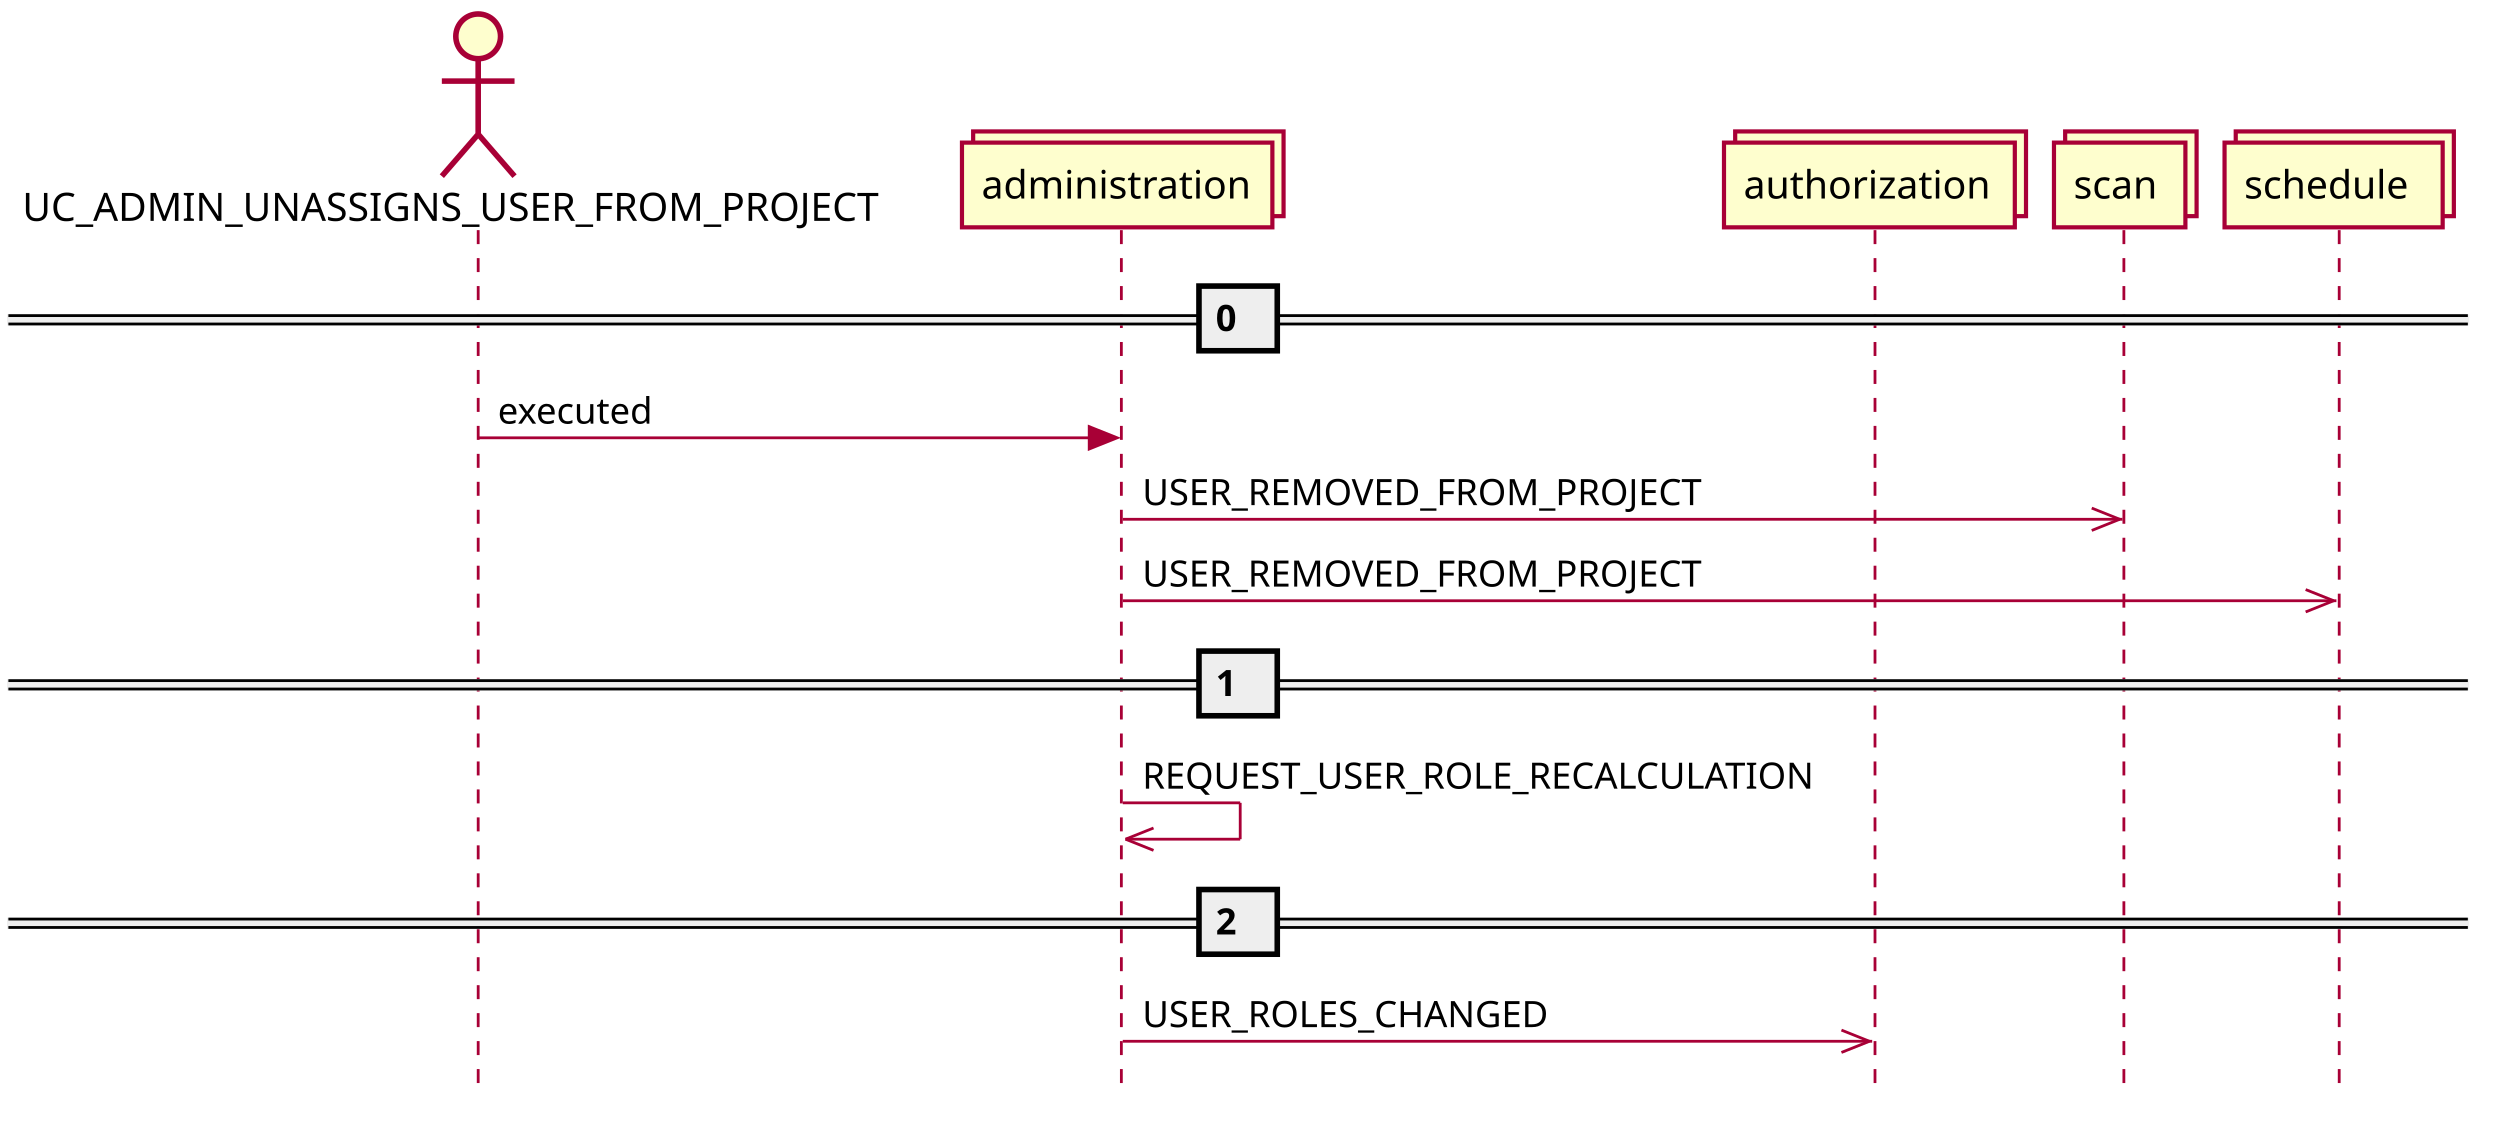
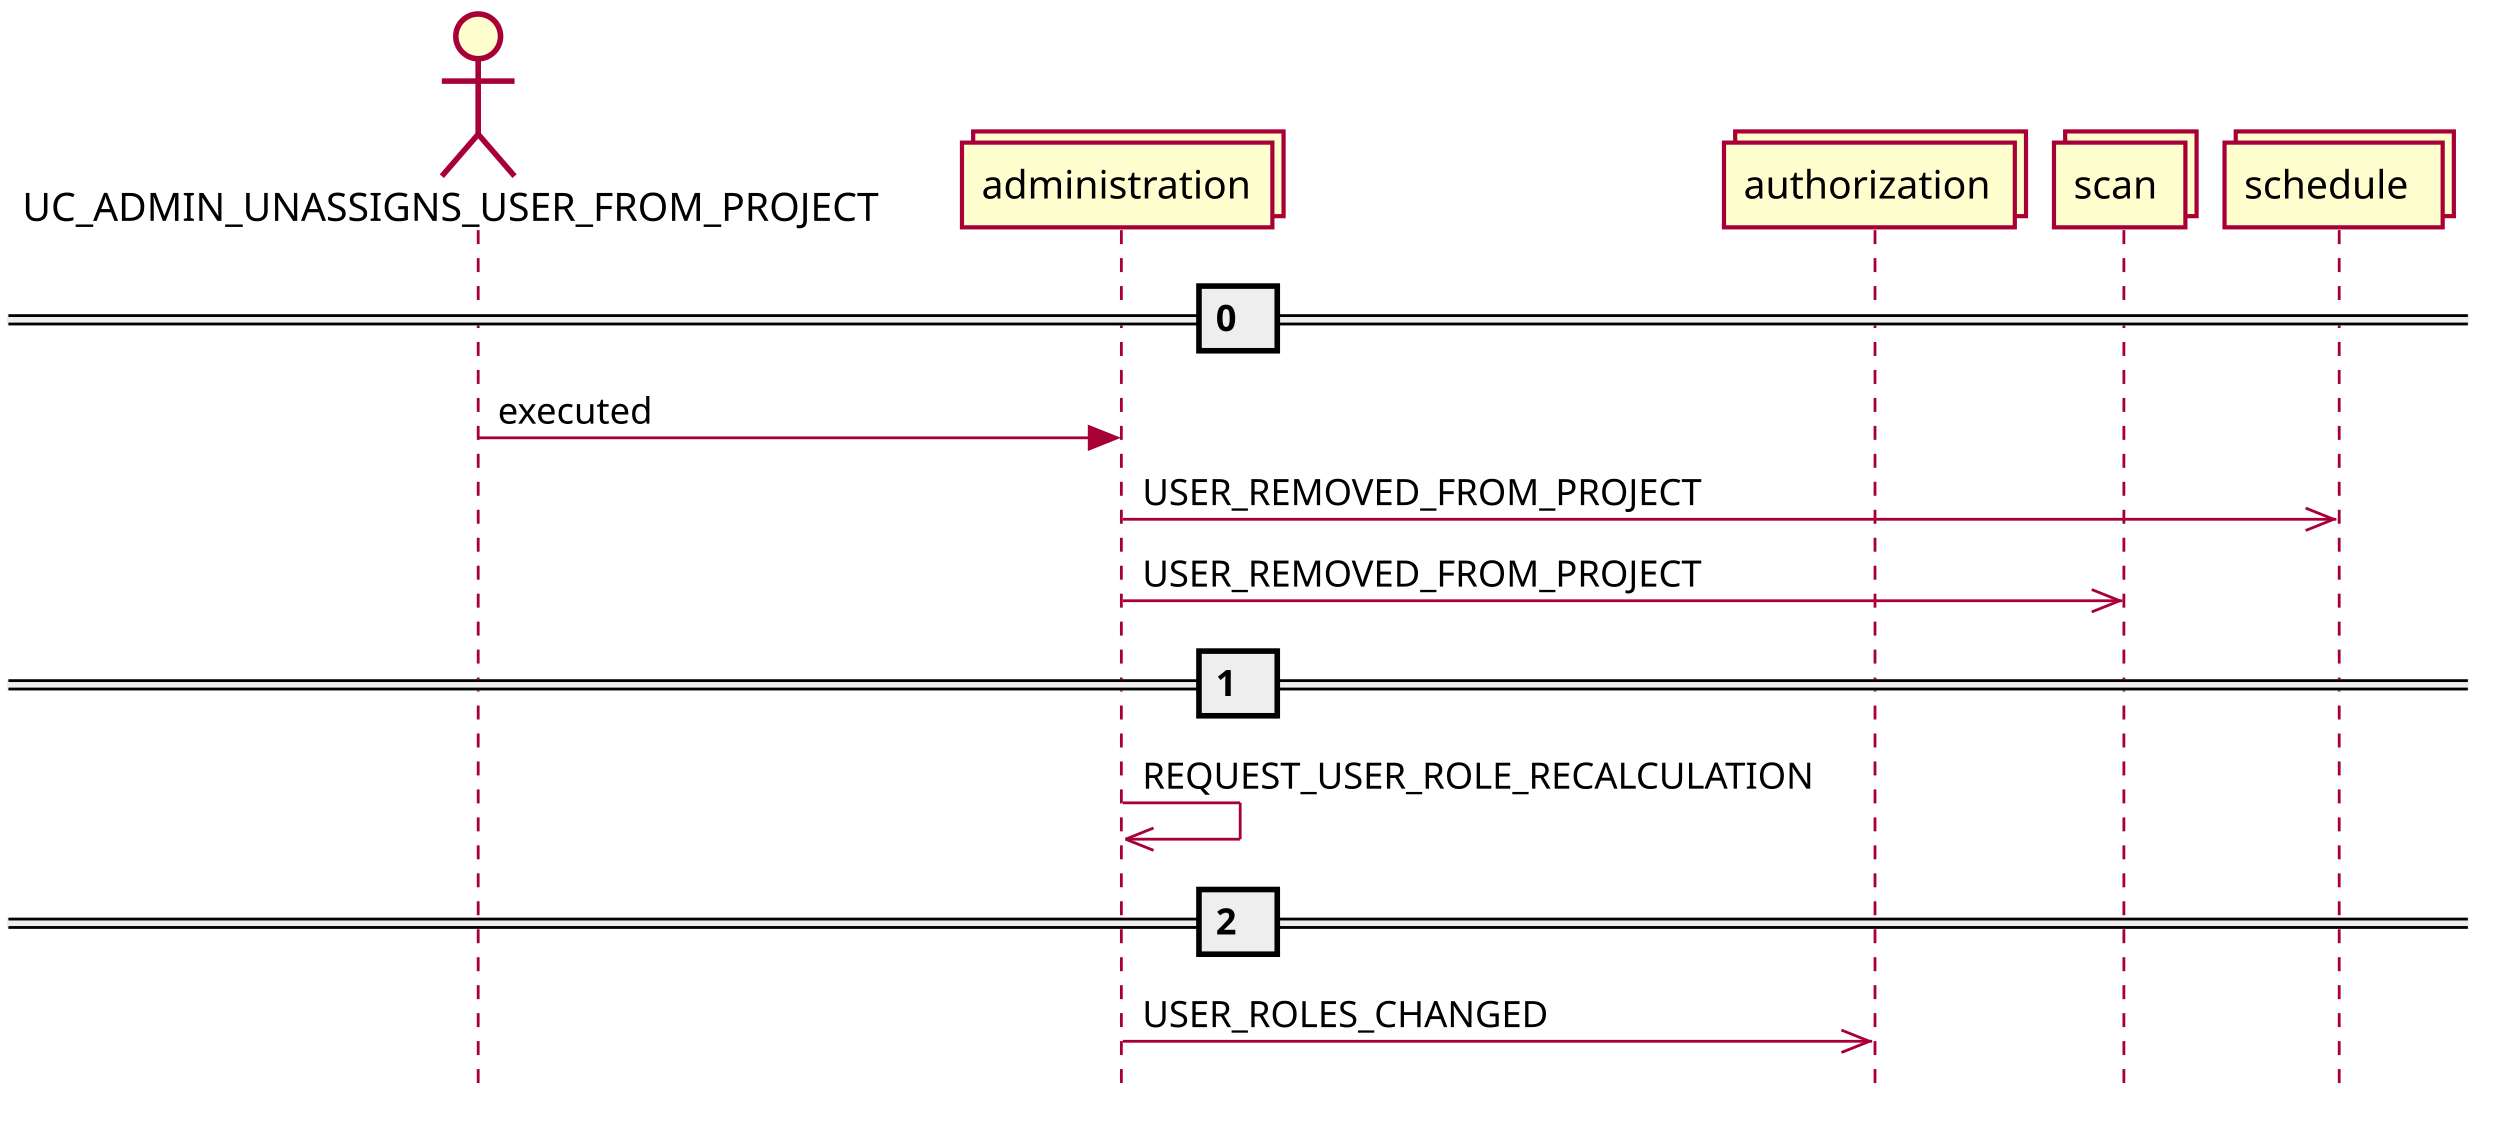
<svg xmlns="http://www.w3.org/2000/svg" contentScriptType="application/ecmascript" contentStyleType="text/css" height="402px" preserveAspectRatio="none" style="width:894px;height:402px;" version="1.1" viewBox="0 0 894 402" width="894px" zoomAndPan="magnify">
  <defs />
  <g>
    <line style="stroke: #A80036; stroke-width: 1.0; stroke-dasharray: 5.0,5.0;" x1="171" x2="171" y1="82.297" y2="390.359" />
    <line style="stroke: #A80036; stroke-width: 1.0; stroke-dasharray: 5.0,5.0;" x1="401" x2="401" y1="82.297" y2="390.359" />
    <line style="stroke: #A80036; stroke-width: 1.0; stroke-dasharray: 5.0,5.0;" x1="670.5" x2="670.5" y1="82.297" y2="390.359" />
    <line style="stroke: #A80036; stroke-width: 1.0; stroke-dasharray: 5.0,5.0;" x1="759.5" x2="759.5" y1="82.297" y2="390.359" />
    <line style="stroke: #A80036; stroke-width: 1.0; stroke-dasharray: 5.0,5.0;" x1="836.5" x2="836.5" y1="82.297" y2="390.359" />
    <text fill="#000000" font-family="sans-serif" font-size="14" lengthAdjust="spacingAndGlyphs" textLength="320" x="8" y="78.995">UC_ADMIN_UNASSIGNS_USER_FROM_PROJECT</text>
    <ellipse cx="171" cy="13" fill="#FEFECE" rx="8" ry="8" style="stroke: #A80036; stroke-width: 2.0;" />
    <path d="M171,21 L171,48 M158,29 L184,29 M171,48 L158,63 M171,48 L184,63 " fill="none" style="stroke: #A80036; stroke-width: 2.0;" />
    <rect fill="#FEFECE" height="30.297" style="stroke: #A80036; stroke-width: 1.5;" width="111" x="348" y="47" />
    <rect fill="#FEFECE" height="30.297" style="stroke: #A80036; stroke-width: 1.5;" width="111" x="344" y="51" />
    <text fill="#000000" font-family="sans-serif" font-size="14" lengthAdjust="spacingAndGlyphs" textLength="97" x="351" y="70.995">administration</text>
    <rect fill="#FEFECE" height="30.297" style="stroke: #A80036; stroke-width: 1.5;" width="104" x="620.5" y="47" />
    <rect fill="#FEFECE" height="30.297" style="stroke: #A80036; stroke-width: 1.5;" width="104" x="616.5" y="51" />
    <text fill="#000000" font-family="sans-serif" font-size="14" lengthAdjust="spacingAndGlyphs" textLength="90" x="623.5" y="70.995">authorization</text>
    <rect fill="#FEFECE" height="30.297" style="stroke: #A80036; stroke-width: 1.5;" width="47" x="738.5" y="47" />
    <rect fill="#FEFECE" height="30.297" style="stroke: #A80036; stroke-width: 1.5;" width="47" x="734.5" y="51" />
    <text fill="#000000" font-family="sans-serif" font-size="14" lengthAdjust="spacingAndGlyphs" textLength="33" x="741.5" y="70.995">scan</text>
    <rect fill="#FEFECE" height="30.297" style="stroke: #A80036; stroke-width: 1.5;" width="78" x="799.5" y="47" />
    <rect fill="#FEFECE" height="30.297" style="stroke: #A80036; stroke-width: 1.5;" width="78" x="795.5" y="51" />
    <text fill="#000000" font-family="sans-serif" font-size="14" lengthAdjust="spacingAndGlyphs" textLength="64" x="802.5" y="70.995">schedule</text>
    <rect fill="#EEEEEE" height="3" style="stroke: #EEEEEE; stroke-width: 1.0;" width="879.5" x="3" y="112.863" />
    <line style="stroke: #000000; stroke-width: 1.0;" x1="3" x2="882.5" y1="112.863" y2="112.863" />
    <line style="stroke: #000000; stroke-width: 1.0;" x1="3" x2="882.5" y1="115.863" y2="115.863" />
    <rect fill="#EEEEEE" height="23.133" style="stroke: #000000; stroke-width: 2.0;" width="28" x="428.75" y="102.297" />
    <text fill="#000000" font-family="sans-serif" font-size="13" font-weight="bold" lengthAdjust="spacingAndGlyphs" textLength="9" x="434.75" y="118.364">0</text>
    <polygon fill="#A80036" points="389.5,152.562,399.5,156.562,389.5,160.562" style="stroke: #A80036; stroke-width: 1.0;" />
    <line style="stroke: #A80036; stroke-width: 1.0;" x1="171" x2="395.5" y1="156.562" y2="156.562" />
    <text fill="#000000" font-family="sans-serif" font-size="13" lengthAdjust="spacingAndGlyphs" textLength="59" x="178" y="151.497">executed</text>
-     <line style="stroke: #A80036; stroke-width: 1.0;" x1="758" x2="748" y1="185.695" y2="181.695" />
-     <line style="stroke: #A80036; stroke-width: 1.0;" x1="758" x2="748" y1="185.695" y2="189.695" />
-     <line style="stroke: #A80036; stroke-width: 1.0;" x1="401.5" x2="759" y1="185.695" y2="185.695" />
+     <line style="stroke: #A80036; stroke-width: 1.0;" x1="834.5" x2="824.5" y1="185.695" y2="181.695" />
+     <line style="stroke: #A80036; stroke-width: 1.0;" x1="834.5" x2="824.5" y1="185.695" y2="189.695" />
+     <line style="stroke: #A80036; stroke-width: 1.0;" x1="401.5" x2="835.5" y1="185.695" y2="185.695" />
    <text fill="#000000" font-family="sans-serif" font-size="13" lengthAdjust="spacingAndGlyphs" textLength="209" x="408.5" y="180.629">USER_REMOVED_FROM_PROJECT</text>
-     <line style="stroke: #A80036; stroke-width: 1.0;" x1="834.5" x2="824.5" y1="214.828" y2="210.828" />
-     <line style="stroke: #A80036; stroke-width: 1.0;" x1="834.5" x2="824.5" y1="214.828" y2="218.828" />
-     <line style="stroke: #A80036; stroke-width: 1.0;" x1="401.5" x2="835.5" y1="214.828" y2="214.828" />
+     <line style="stroke: #A80036; stroke-width: 1.0;" x1="758" x2="748" y1="214.828" y2="210.828" />
+     <line style="stroke: #A80036; stroke-width: 1.0;" x1="758" x2="748" y1="214.828" y2="218.828" />
+     <line style="stroke: #A80036; stroke-width: 1.0;" x1="401.5" x2="759" y1="214.828" y2="214.828" />
    <text fill="#000000" font-family="sans-serif" font-size="13" lengthAdjust="spacingAndGlyphs" textLength="209" x="408.5" y="209.762">USER_REMOVED_FROM_PROJECT</text>
    <rect fill="#EEEEEE" height="3" style="stroke: #EEEEEE; stroke-width: 1.0;" width="879.5" x="3" y="243.394" />
    <line style="stroke: #000000; stroke-width: 1.0;" x1="3" x2="882.5" y1="243.394" y2="243.394" />
    <line style="stroke: #000000; stroke-width: 1.0;" x1="3" x2="882.5" y1="246.394" y2="246.394" />
    <rect fill="#EEEEEE" height="23.133" style="stroke: #000000; stroke-width: 2.0;" width="28" x="428.75" y="232.828" />
    <text fill="#000000" font-family="sans-serif" font-size="13" font-weight="bold" lengthAdjust="spacingAndGlyphs" textLength="9" x="434.75" y="248.895">1</text>
    <line style="stroke: #A80036; stroke-width: 1.0;" x1="401.5" x2="443.5" y1="287.094" y2="287.094" />
    <line style="stroke: #A80036; stroke-width: 1.0;" x1="443.5" x2="443.5" y1="287.094" y2="300.094" />
    <line style="stroke: #A80036; stroke-width: 1.0;" x1="402.5" x2="443.5" y1="300.094" y2="300.094" />
    <line style="stroke: #A80036; stroke-width: 1.0;" x1="402.5" x2="412.5" y1="300.094" y2="296.094" />
    <line style="stroke: #A80036; stroke-width: 1.0;" x1="402.5" x2="412.5" y1="300.094" y2="304.094" />
    <text fill="#000000" font-family="sans-serif" font-size="13" lengthAdjust="spacingAndGlyphs" textLength="255" x="408.5" y="282.028">REQUEST_USER_ROLE_RECALCULATION</text>
    <rect fill="#EEEEEE" height="3" style="stroke: #EEEEEE; stroke-width: 1.0;" width="879.5" x="3" y="328.66" />
    <line style="stroke: #000000; stroke-width: 1.0;" x1="3" x2="882.5" y1="328.66" y2="328.66" />
    <line style="stroke: #000000; stroke-width: 1.0;" x1="3" x2="882.5" y1="331.66" y2="331.66" />
    <rect fill="#EEEEEE" height="23.133" style="stroke: #000000; stroke-width: 2.0;" width="28" x="428.75" y="318.094" />
    <text fill="#000000" font-family="sans-serif" font-size="13" font-weight="bold" lengthAdjust="spacingAndGlyphs" textLength="9" x="434.75" y="334.161">2</text>
    <line style="stroke: #A80036; stroke-width: 1.0;" x1="668.5" x2="658.5" y1="372.359" y2="368.359" />
    <line style="stroke: #A80036; stroke-width: 1.0;" x1="668.5" x2="658.5" y1="372.359" y2="376.359" />
    <line style="stroke: #A80036; stroke-width: 1.0;" x1="401.5" x2="669.5" y1="372.359" y2="372.359" />
    <text fill="#000000" font-family="sans-serif" font-size="13" lengthAdjust="spacingAndGlyphs" textLength="157" x="408.5" y="367.293">USER_ROLES_CHANGED</text>
  </g>
</svg>
